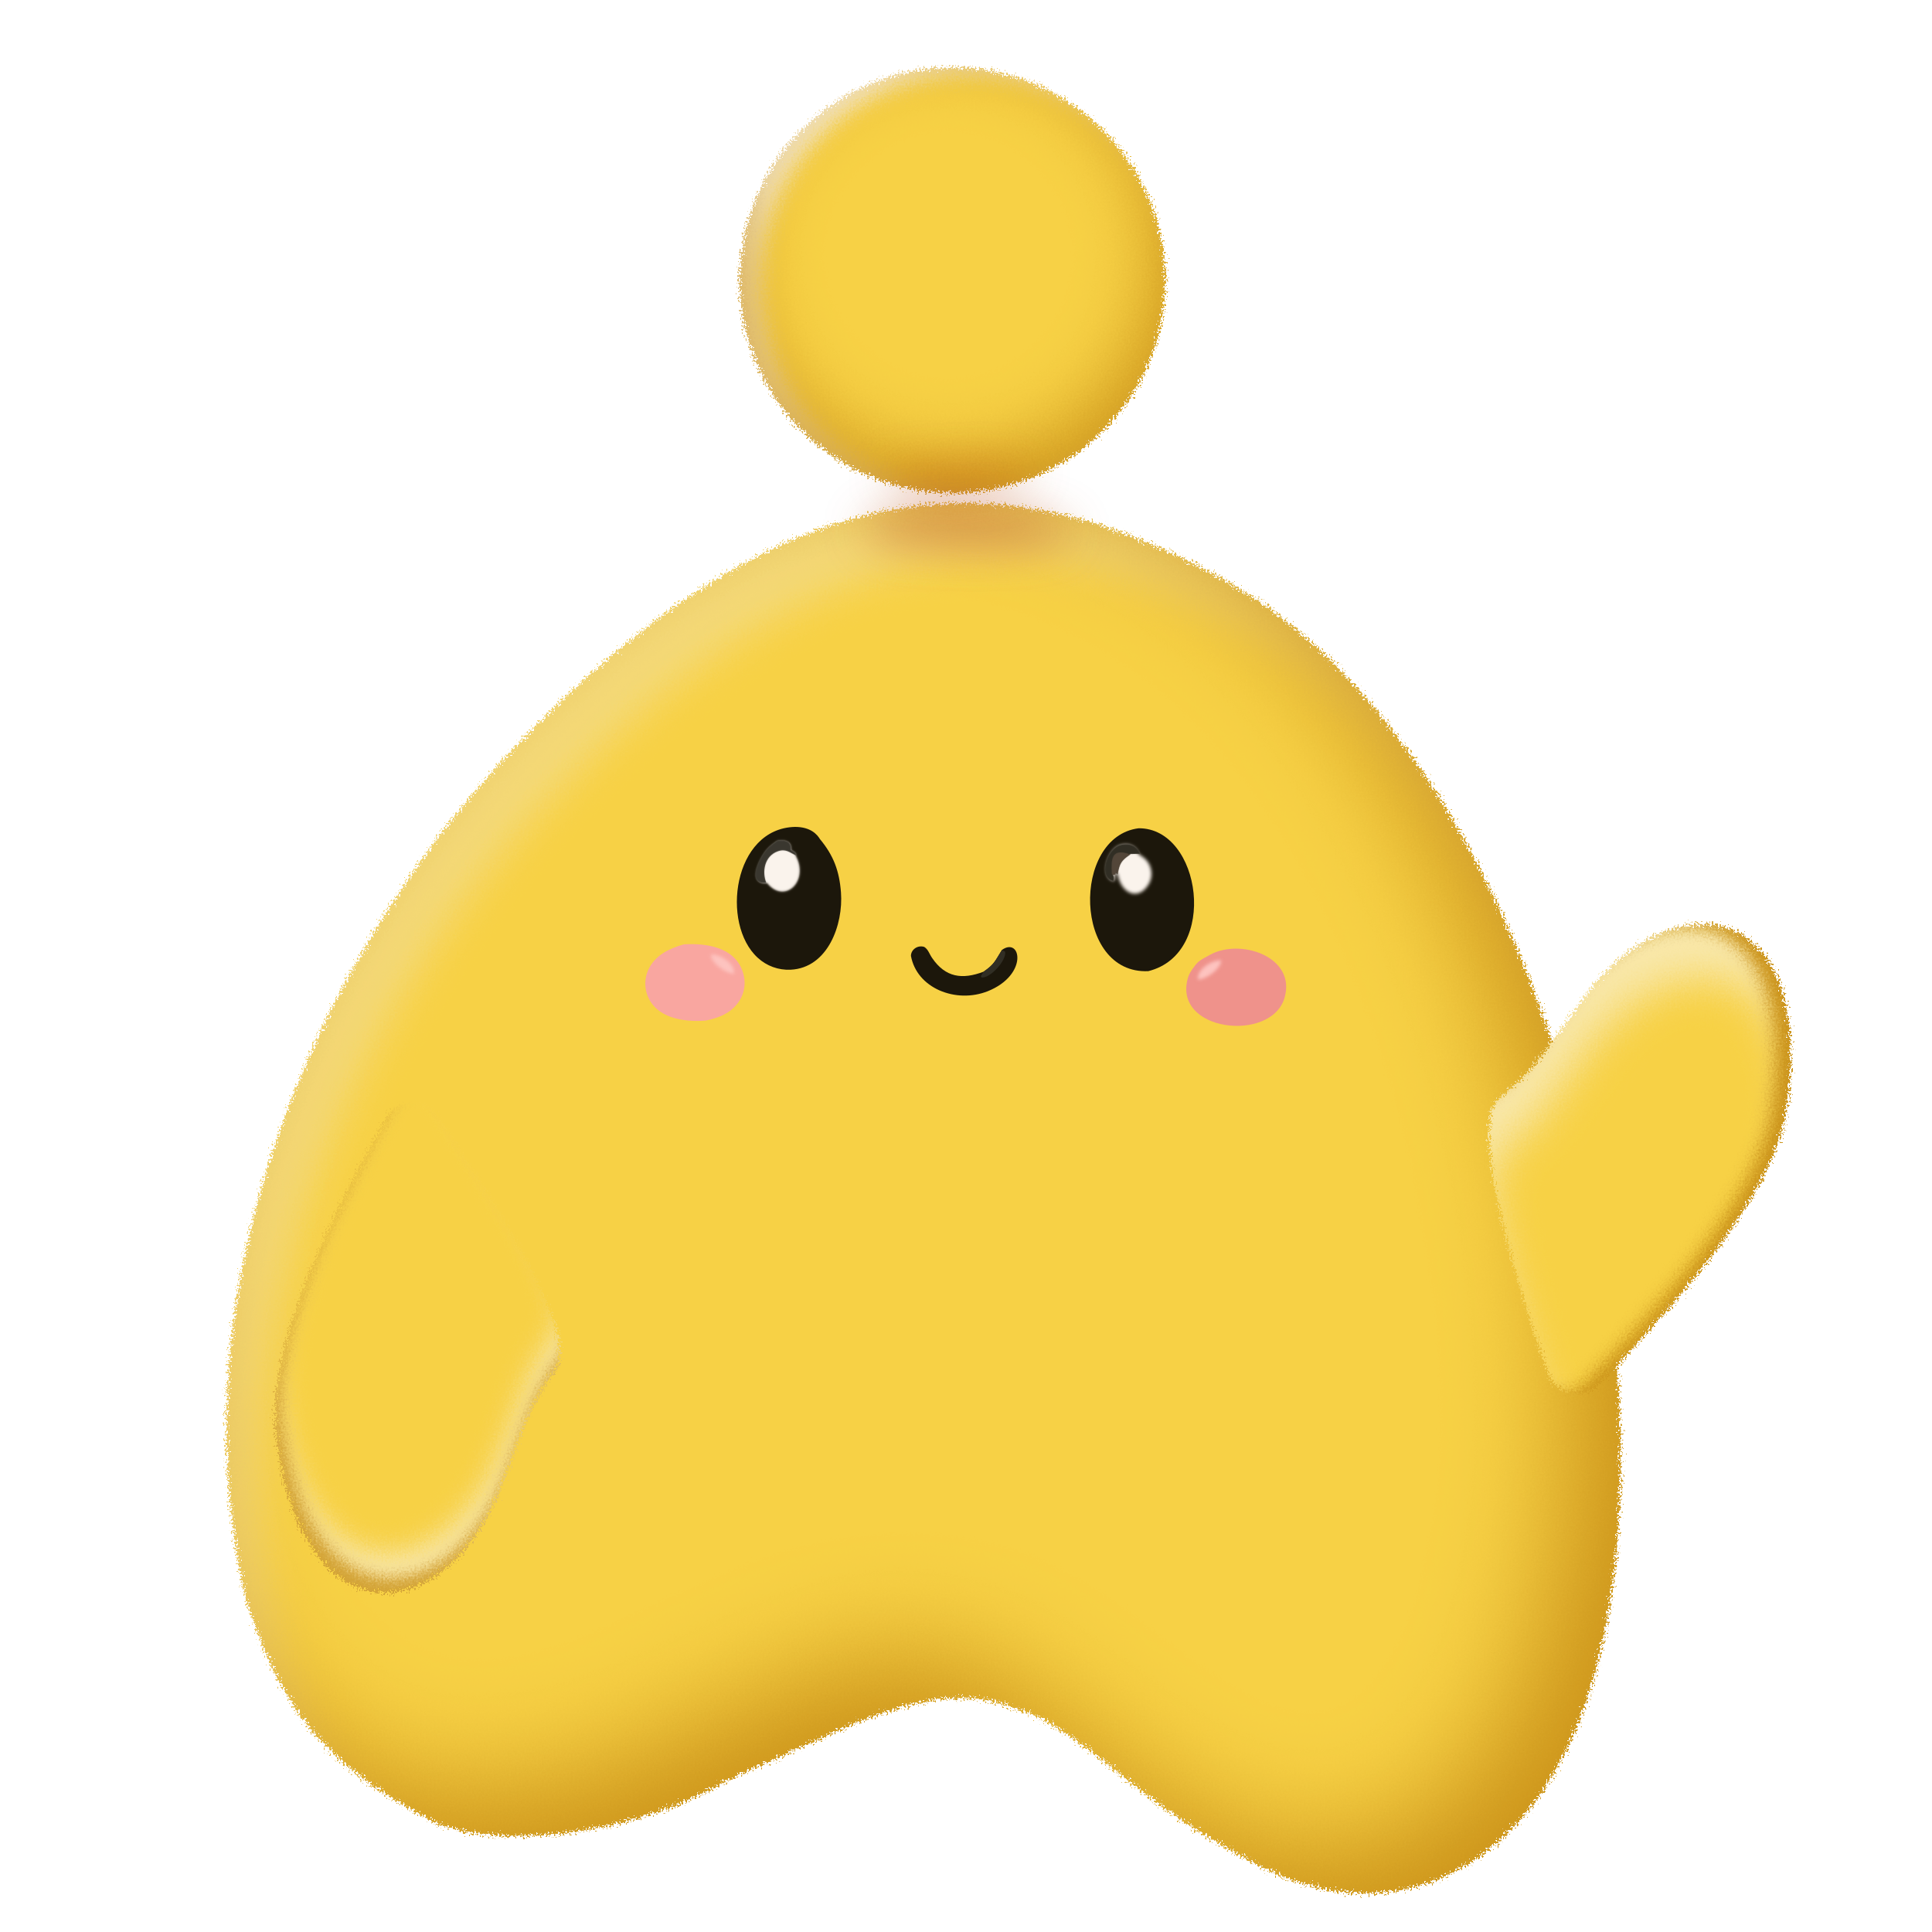
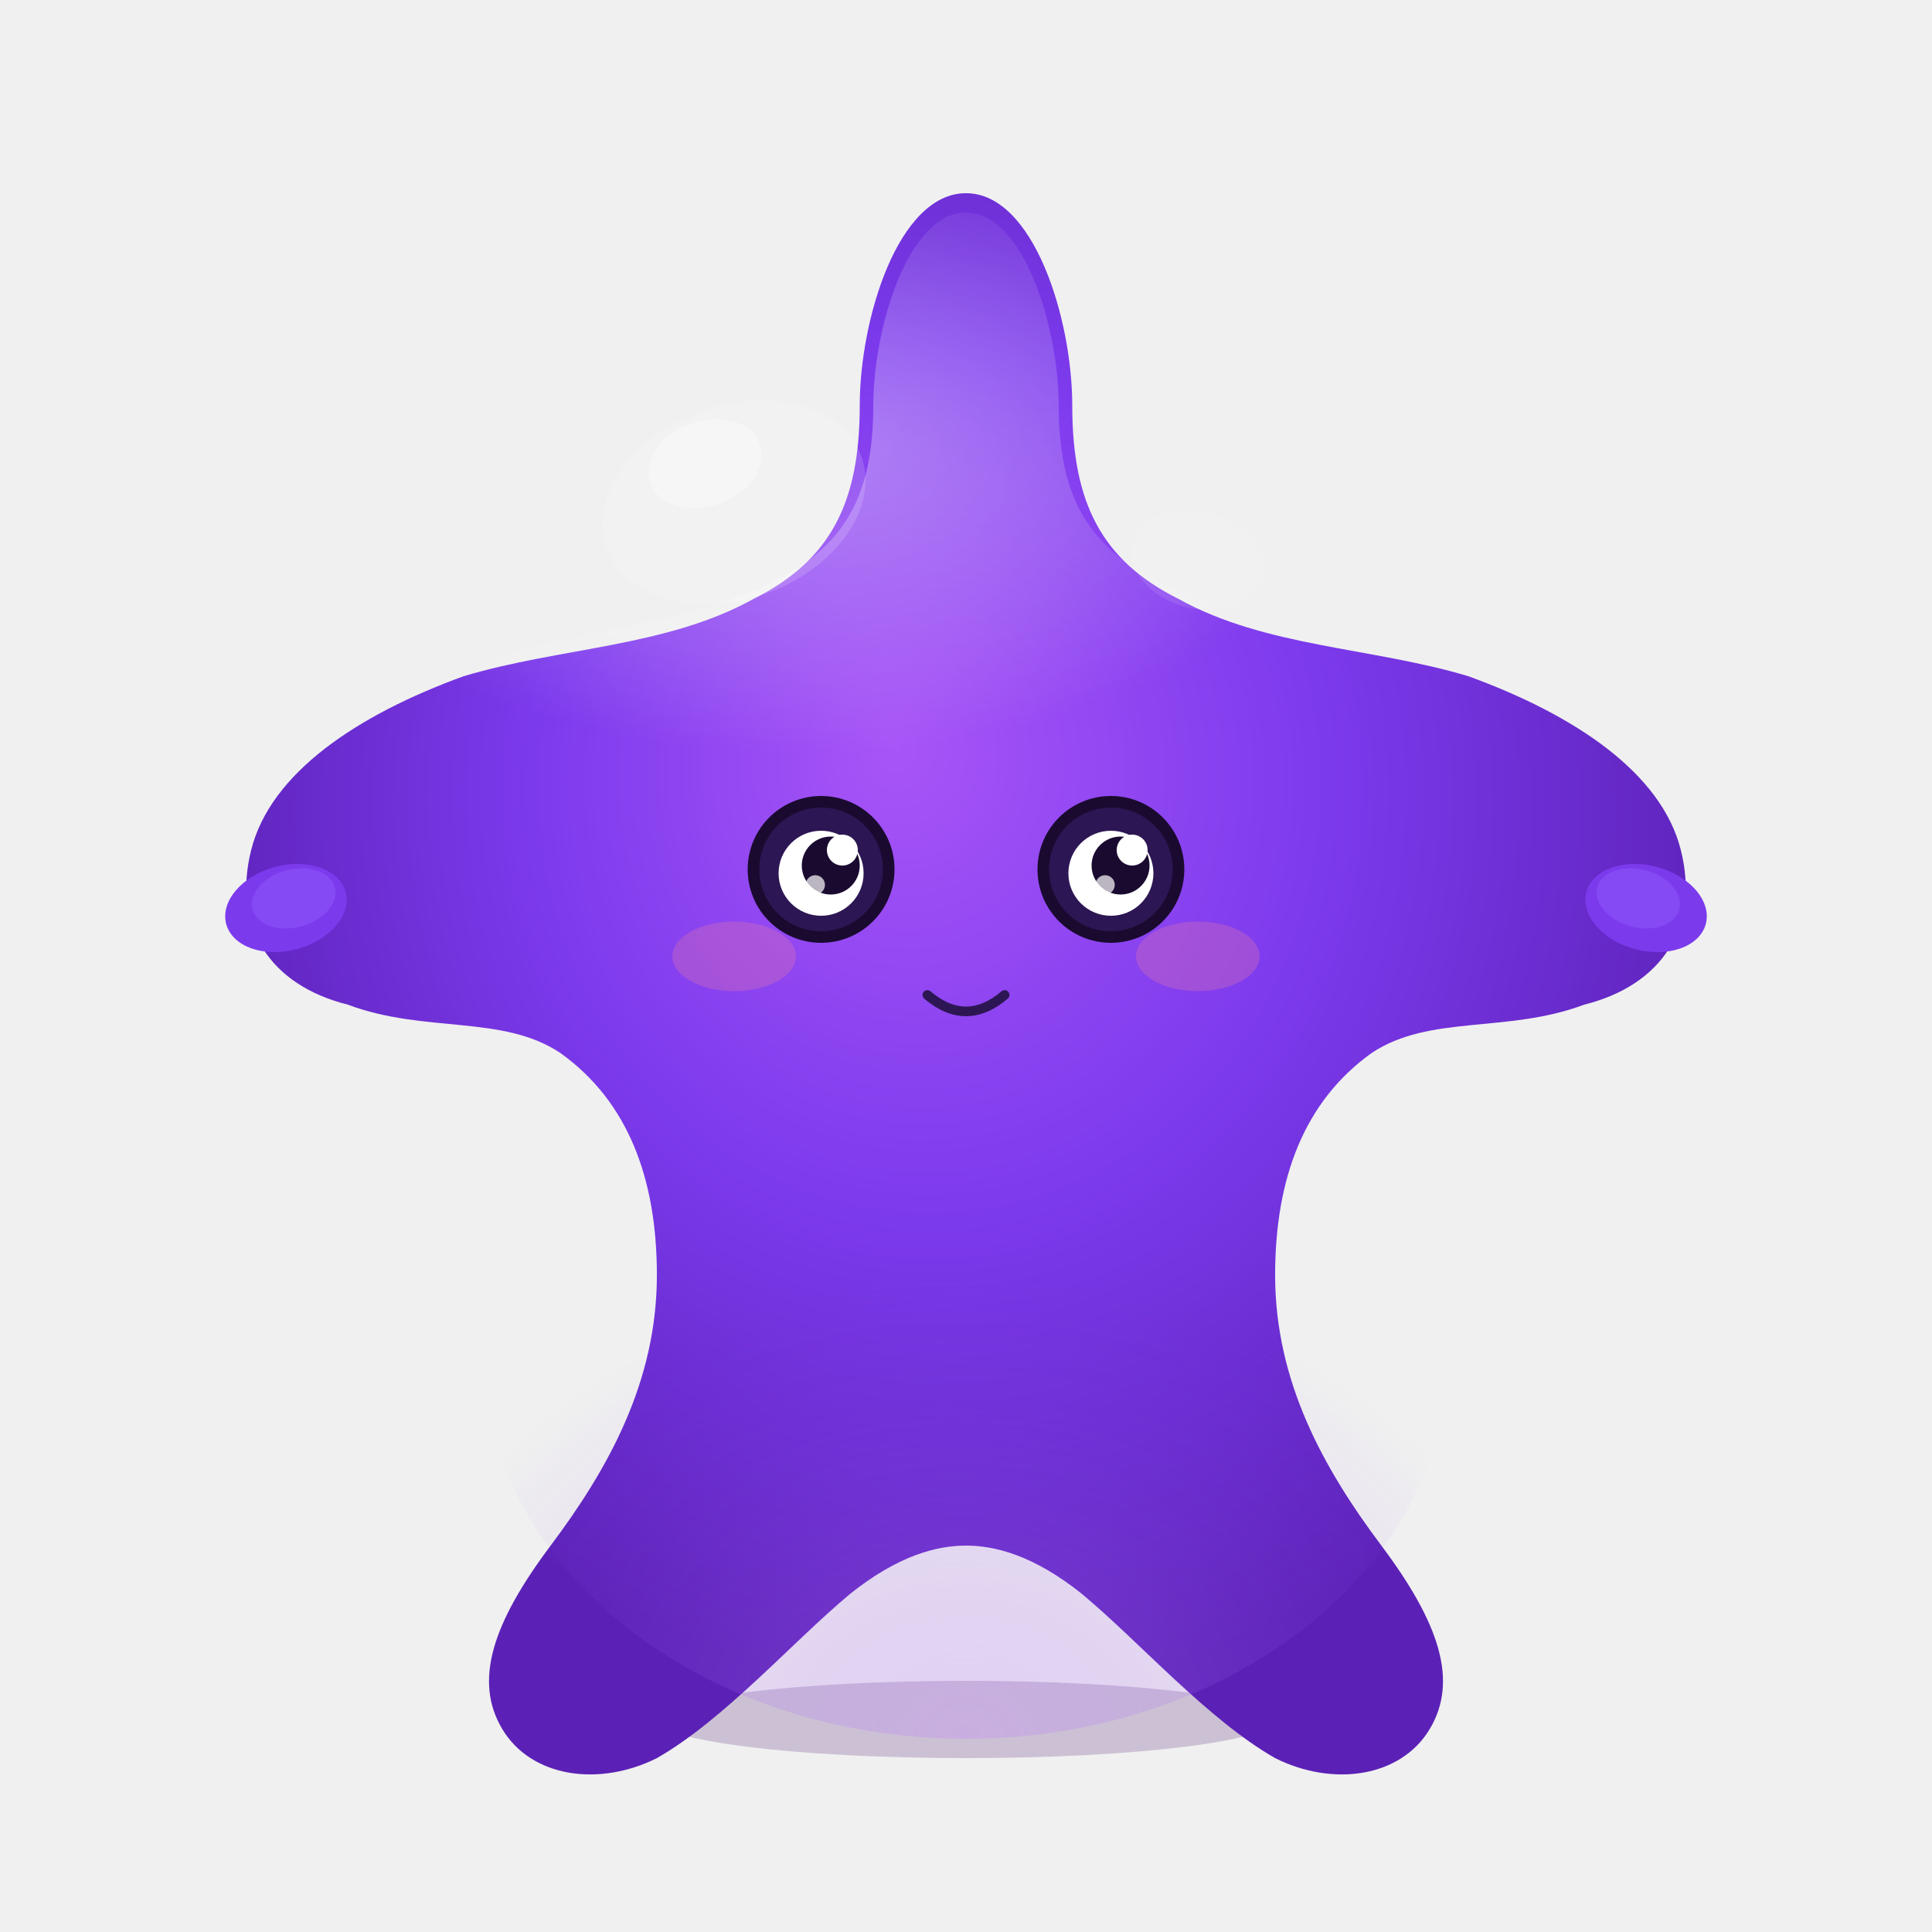
<svg xmlns="http://www.w3.org/2000/svg" width="1000" height="1000" viewBox="0 0 1000 1000" fill="none">
-   <rect width="1000" height="1000" fill="white" />
-   <g filter="url(#filter0_iig_3263_1504)">
-     <path d="M270.548 382.714C175.869 479.647 86.14 654.573 127.915 829.517C145.272 881.371 165.202 911.976 222.935 941.975C253.337 957.772 327.5 950.5 375.544 921.664L445.394 890.456C490.742 873.851 509.572 876.412 538.5 889.192C577.029 910.413 587.5 931.5 649.207 964.222C729.487 1006.79 793.127 956.041 817.514 889.192C874.808 742.915 814.514 422.978 650.331 310.479C516.054 226.594 403.003 247.226 270.548 382.714Z" fill="#F7D145" />
+   <defs>
+     <radialGradient id="bodyGrad" cx="50%" cy="40%" r="55%" fx="45%" fy="35%">
+       <stop offset="0%" stop-color="#A855F7" />
+       <stop offset="50%" stop-color="#7C3AED" />
+       <stop offset="100%" stop-color="#5B21B6" />
+     </radialGradient>
+     <radialGradient id="sheen" cx="38%" cy="30%" r="40%">
+       <stop offset="0%" stop-color="white" stop-opacity="0.35" />
+       <stop offset="100%" stop-color="white" stop-opacity="0" />
+     </radialGradient>
+     <radialGradient id="bottomGlow" cx="50%" cy="100%" r="60%">
+       <stop offset="0%" stop-color="#C084FC" stop-opacity="0.3" />
+       <stop offset="100%" stop-color="#7C3AED" stop-opacity="0" />
+     </radialGradient>
+   </defs>
+   <ellipse cx="500" cy="890" rx="160" ry="20" fill="#3B0764" opacity="0.2" />
+   <path d="   M 500 100   C 535 100, 555 165, 555 210   C 555 260, 570 290, 610 310   C 655 335, 710 335, 760 350   C 815 370, 860 400, 870 440   C 880 480, 860 510, 820 520   C 780 535, 740 525, 710 545   C 675 570, 660 610, 660 660   C 660 715, 685 760, 715 800   C 745 840, 755 870, 740 895   C 725 920, 690 925, 660 910   C 625 890, 590 850, 560 825   C 535 805, 515 800, 500 800   C 485 800, 465 805, 440 825   C 410 850, 375 890, 340 910   C 310 925, 275 920, 260 895   C 245 870, 255 840, 285 800   C 315 760, 340 715, 340 660   C 340 610, 325 570, 290 545   C 260 525, 220 535, 180 520   C 140 510, 120 480, 130 440   C 140 400, 185 370, 240 350   C 290 335, 345 335, 390 310   C 430 290, 445 260, 445 210   C 445 165, 465 100, 500 100   Z " fill="url(#bodyGrad)" />
+   <path d="   M 500 110   C 530 110, 548 170, 548 210   C 548 255, 562 282, 598 300   C 640 322, 695 325, 742 340   C 795 358, 840 385, 850 420   C 860 455, 845 480, 810 490   C 775 502, 738 494, 708 510   L 500 420   L 292 510   C 262 494, 225 502, 190 490   C 155 480, 140 455, 150 420   C 160 385, 205 358, 258 340   C 305 325, 360 322, 402 300   C 438 282, 452 255, 452 210   C 452 170, 470 110, 500 110   Z " fill="url(#sheen)" />
+   <ellipse cx="500" cy="700" rx="250" ry="200" fill="url(#bottomGlow)" />
+   <ellipse cx="148" cy="470" rx="32" ry="22" fill="#7C3AED" transform="rotate(-15 148 470)" />
+   <ellipse cx="152" cy="465" rx="22" ry="15" fill="#9461FF" opacity="0.4" transform="rotate(-15 152 465)" />
+   <ellipse cx="852" cy="470" rx="32" ry="22" fill="#7C3AED" transform="rotate(15 852 470)" />
+   <ellipse cx="848" cy="465" rx="22" ry="15" fill="#9461FF" opacity="0.4" transform="rotate(15 848 465)" />
+   <g transform="translate(500, 480)">
+     <circle cx="-75" cy="-30" r="38" fill="#1a0a30" />
+     <circle cx="-75" cy="-30" r="32" fill="#2D1654" />
+     <circle cx="-75" cy="-28" r="22" fill="white" />
+     <circle cx="-70" cy="-32" r="15" fill="#1a0a30" />
+     <circle cx="-64" cy="-40" r="8" fill="white" />
+     <circle cx="-78" cy="-22" r="5" fill="white" opacity="0.7" />
+     <circle cx="75" cy="-30" r="38" fill="#1a0a30" />
+     <circle cx="75" cy="-30" r="32" fill="#2D1654" />
+     <circle cx="75" cy="-28" r="22" fill="white" />
+     <circle cx="80" cy="-32" r="15" fill="#1a0a30" />
+     <circle cx="86" cy="-40" r="8" fill="white" />
+     <circle cx="72" cy="-22" r="5" fill="white" opacity="0.7" />
+     <path d="M -20 35 Q 0 52, 20 35" stroke="#2D1654" stroke-width="5" stroke-linecap="round" fill="none" />
+     <ellipse cx="-120" cy="15" rx="32" ry="18" fill="#E879A8" opacity="0.3" />
+     <ellipse cx="120" cy="15" rx="32" ry="18" fill="#E879A8" opacity="0.3" />
  </g>
-   <g filter="url(#filter1_iig_3263_1504)">
-     <circle cx="493" cy="145" r="110" fill="#F7D145" />
-   </g>
-   <g opacity="0.4" filter="url(#filter2_f_3263_1504)">
-     <path d="M450.376 270.172C464.042 264.005 502.076 255.372 544.876 270.172C598.376 288.672 415.876 288.172 450.376 270.172Z" fill="#B23C05" />
-   </g>
-   <g opacity="0.4" filter="url(#filter3_f_3263_1504)">
-     <path d="M533.5 245.499C524.956 248.602 489.943 257.335 463.186 249.888C429.739 240.578 555.068 236.442 533.5 245.499Z" fill="#B23C05" />
-   </g>
-   <g filter="url(#filter4_iig_3263_1504)">
-     <path d="M821.855 513.95C798.846 545.418 795.5 553 776.706 568C760.334 581.067 781.974 653.709 801.375 710.888C805.052 721.724 819.237 724.693 827.147 716.425C860.877 681.172 917.862 621.391 924.689 572.869C939.558 467.192 868.275 454.188 821.855 513.95Z" fill="#F7D145" />
-   </g>
-   <g filter="url(#filter5_iig_3263_1504)">
-     <path d="M257.7 773.068C271.728 736.698 272.987 728.506 287.23 709.133C299.638 692.255 259.842 627.746 226.232 577.586C219.862 568.08 205.393 568.903 199.906 578.945C176.511 621.76 137.044 694.31 143.077 742.936C156.218 848.842 228.429 842.851 257.7 773.068Z" fill="#F7D145" />
-   </g>
-   <path d="M411.48 428C419.679 428 423 432 424.408 434.321C431.456 442.807 434.448 450.812 435.286 461.939C436.531 478.451 428.581 501.025 409.176 501.922C402.907 502.212 396.783 499.978 392.177 495.714C372.967 478.168 379.456 428.811 411.48 428Z" fill="#1C170B" />
-   <g filter="url(#filter6_f_3263_1504)">
-     <path d="M402.589 435.31C405.113 435.115 406.119 435.015 408.226 436.218C409.449 437.699 409.295 438.305 409.367 440.116C410.18 440.625 410.898 441.111 411.694 441.647L411.904 442.956C419.014 456.194 406.034 468.295 397.004 457.028C387.109 457.791 393.027 445.603 396.045 441.344C398.038 438.531 399.869 437.302 402.589 435.31Z" fill="#FAF3EC" />
-   </g>
-   <g filter="url(#filter7_f_3263_1504)">
-     <path d="M402.405 435.12C405.005 434.923 406.041 434.822 408.211 436.033C409.471 437.522 409.312 438.132 409.386 439.954C410.224 440.465 410.964 440.954 411.784 441.493L412 442.811C408.557 441.118 406.625 439.187 402.54 440.654C395.773 443.086 394.268 451.112 396.652 456.966C386.459 457.733 392.555 445.473 395.664 441.189C397.717 438.36 399.602 437.123 402.405 435.12Z" fill="#3A372F" />
-   </g>
-   <path d="M589.37 428.706C621.867 428.523 630.994 493.598 594.352 502.663C555.686 504.419 554.456 433.119 589.37 428.706Z" fill="#1C170B" />
-   <g filter="url(#filter8_f_3263_1504)">
-     <path d="M576.491 452.759C577.097 454.049 577.14 454.759 576.609 455.979C569.334 454.164 573.452 439.586 580.007 437.664C584.2 436.436 587.824 438.013 589.306 442.115C592.619 444.137 594.847 446.01 595.749 450.049C596.355 452.791 595.845 455.661 594.331 458.027C589.038 466.354 580.303 462.46 578.515 452.619C577.656 451.775 577.93 451.624 577.758 450.079L577.591 450.499L577.887 450.8L577.387 452.615L576.491 452.759Z" fill="#FAF3EC" />
-   </g>
-   <g filter="url(#filter9_f_3263_1504)">
-     <path d="M576.06 452.732C576.72 454.041 576.766 454.762 576.188 456C568.275 454.158 572.754 439.363 579.885 437.413C584.446 436.166 588.388 437.766 590 441.93L585.246 442.04C580.159 445.421 579.418 446.592 578.261 452.59C577.327 451.734 577.625 451.58 577.438 450.013L577.257 450.438L577.578 450.743L577.035 452.586L576.06 452.732Z" fill="#312E24" />
-   </g>
-   <g filter="url(#filter10_f_3263_1504)">
-     <path d="M576.49 452.759L575.948 452.886L575.475 452.235C575.11 444.84 575.121 438.674 584.935 442.224C580.259 445.556 579.577 446.709 578.514 452.619C577.655 451.776 577.929 451.624 577.757 450.08L577.591 450.499L577.886 450.8L577.387 452.615L576.49 452.759Z" fill="#534639" />
-   </g>
-   <path d="M354.002 488.785C366.292 488.07 381.734 490.477 385.001 505.019C386.026 509.579 385.143 514.363 382.556 518.257C378.409 524.432 372.217 526.795 365.337 528.245C353.923 529.158 338.873 527.064 334.774 514.24C333.375 509.718 333.887 504.821 336.192 500.686C339.888 493.968 346.962 490.735 354.002 488.785Z" fill="#F9A6A0" />
-   <g filter="url(#filter11_f_3263_1504)">
-     <path d="M368 494C373.244 494.048 380.363 498.673 380 504C375.832 504.091 367.526 498.087 368 494Z" fill="#FDC3BF" />
-   </g>
-   <path d="M626.146 494.285C641.877 485.407 671.147 495.187 664.86 516.522C657.951 539.968 605.954 533.98 615.075 505.471C615.73 503.36 618.571 499.408 620.251 497.867C621.588 496.68 624.466 495.224 626.146 494.285Z" fill="#EF928B" />
-   <g filter="url(#filter12_f_3263_1504)">
-     <path d="M632.013 497C626.77 497.048 619.65 501.673 620.013 507C624.181 507.091 632.487 501.087 632.013 497Z" fill="#FDC3BF" />
-   </g>
-   <path d="M471.504 494.784C471.5 491.499 475 489 478.416 490.134C480.5 491.5 480.95 493.63 482.461 495.842C489.371 505.97 498.06 507.141 509.126 502.936C514.767 498.973 514.929 497.593 518.612 491.664C528.419 484.735 532.464 504.579 511.184 513.085C503.114 516.238 494.124 516.055 486.187 512.586C478.627 509.187 473.047 503.065 471.504 494.784Z" fill="#1C170B" />
-   <path d="M509.127 502.936C514.767 498.973 514.929 497.593 518.612 491.664L520.234 492.572C521.198 496.986 512.309 506.706 507.958 505.884L507.711 505.234L509.127 502.936Z" fill="#312E24" />
-   <defs>
-     <filter id="filter0_iig_3263_1504" x="90.386" y="238.634" width="765.268" height="762.131" filterUnits="userSpaceOnUse" color-interpolation-filters="sRGB">
-       <feFlood flood-opacity="0" result="BackgroundImageFix" />
-       <feBlend mode="normal" in="SourceGraphic" in2="BackgroundImageFix" result="shape" />
-       <feColorMatrix in="SourceAlpha" type="matrix" values="0 0 0 0 0 0 0 0 0 0 0 0 0 0 0 0 0 0 127 0" result="hardAlpha" />
-       <feOffset dx="17" dy="28" />
-       <feGaussianBlur stdDeviation="10.45" />
-       <feComposite in2="hardAlpha" operator="arithmetic" k2="-1" k3="1" />
-       <feColorMatrix type="matrix" values="0 0 0 0 0.962 0 0 0 0 0.86 0 0 0 0 0.485 0 0 0 1 0" />
-       <feBlend mode="normal" in2="shape" result="effect1_innerShadow_3263_1504" />
-       <feColorMatrix in="SourceAlpha" type="matrix" values="0 0 0 0 0 0 0 0 0 0 0 0 0 0 0 0 0 0 127 0" result="hardAlpha" />
-       <feOffset dx="-27" dy="-22" />
-       <feGaussianBlur stdDeviation="29.75" />
-       <feComposite in2="hardAlpha" operator="arithmetic" k2="-1" k3="1" />
-       <feColorMatrix type="matrix" values="0 0 0 0 0.797 0 0 0 0 0.576 0 0 0 0 0.098 0 0 0 1 0" />
-       <feBlend mode="normal" in2="effect1_innerShadow_3263_1504" result="effect2_innerShadow_3263_1504" />
-       <feTurbulence type="fractalNoise" baseFrequency="0.999 0.999" numOctaves="3" seed="8703" />
-       <feDisplacementMap in="effect2_innerShadow_3263_1504" scale="8" xChannelSelector="R" yChannelSelector="G" result="displacedImage" width="100%" height="100%" />
-       <feMerge result="effect3_texture_3263_1504">
-         <feMergeNode in="displacedImage" />
-       </feMerge>
-     </filter>
-     <filter id="filter1_iig_3263_1504" x="379" y="22" width="233" height="237" filterUnits="userSpaceOnUse" color-interpolation-filters="sRGB">
-       <feFlood flood-opacity="0" result="BackgroundImageFix" />
-       <feBlend mode="normal" in="SourceGraphic" in2="BackgroundImageFix" result="shape" />
-       <feColorMatrix in="SourceAlpha" type="matrix" values="0 0 0 0 0 0 0 0 0 0 0 0 0 0 0 0 0 0 127 0" result="hardAlpha" />
-       <feOffset dx="9" dy="2" />
-       <feGaussianBlur stdDeviation="5.65" />
-       <feComposite in2="hardAlpha" operator="arithmetic" k2="-1" k3="1" />
-       <feColorMatrix type="matrix" values="0 0 0 0 1 0 0 0 0 1 0 0 0 0 1 0 0 0 1 0" />
-       <feBlend mode="normal" in2="shape" result="effect1_innerShadow_3263_1504" />
-       <feColorMatrix in="SourceAlpha" type="matrix" values="0 0 0 0 0 0 0 0 0 0 0 0 0 0 0 0 0 0 127 0" result="hardAlpha" />
-       <feOffset dx="-2" dy="-13" />
-       <feGaussianBlur stdDeviation="19.7" />
-       <feComposite in2="hardAlpha" operator="arithmetic" k2="-1" k3="1" />
-       <feColorMatrix type="matrix" values="0 0 0 0 0.797 0 0 0 0 0.576 0 0 0 0 0.098 0 0 0 1 0" />
-       <feBlend mode="normal" in2="effect1_innerShadow_3263_1504" result="effect2_innerShadow_3263_1504" />
-       <feTurbulence type="fractalNoise" baseFrequency="0.999 0.999" numOctaves="3" seed="8703" />
-       <feDisplacementMap in="effect2_innerShadow_3263_1504" scale="8" xChannelSelector="R" yChannelSelector="G" result="displacedImage" width="100%" height="100%" />
-       <feMerge result="effect3_texture_3263_1504">
-         <feMergeNode in="displacedImage" />
-       </feMerge>
-     </filter>
-     <filter id="filter2_f_3263_1504" x="423.5" y="239.5" width="153.771" height="66.86" filterUnits="userSpaceOnUse" color-interpolation-filters="sRGB">
-       <feFlood flood-opacity="0" result="BackgroundImageFix" />
-       <feBlend mode="normal" in="SourceGraphic" in2="BackgroundImageFix" result="shape" />
-       <feGaussianBlur stdDeviation="11.25" result="effect1_foregroundBlur_3263_1504" />
-     </filter>
-     <filter id="filter3_f_3263_1504" x="434.976" y="217.946" width="123.537" height="57.371" filterUnits="userSpaceOnUse" color-interpolation-filters="sRGB">
-       <feFlood flood-opacity="0" result="BackgroundImageFix" />
-       <feBlend mode="normal" in="SourceGraphic" in2="BackgroundImageFix" result="shape" />
-       <feGaussianBlur stdDeviation="11.25" result="effect1_foregroundBlur_3263_1504" />
-     </filter>
-     <filter id="filter4_iig_3263_1504" x="762.925" y="474.413" width="167.767" height="268.758" filterUnits="userSpaceOnUse" color-interpolation-filters="sRGB">
-       <feFlood flood-opacity="0" result="BackgroundImageFix" />
-       <feBlend mode="normal" in="SourceGraphic" in2="BackgroundImageFix" result="shape" />
-       <feColorMatrix in="SourceAlpha" type="matrix" values="0 0 0 0 0 0 0 0 0 0 0 0 0 0 0 0 0 0 127 0" result="hardAlpha" />
-       <feOffset dx="1" dy="28" />
-       <feGaussianBlur stdDeviation="11" />
-       <feComposite in2="hardAlpha" operator="arithmetic" k2="-1" k3="1" />
-       <feColorMatrix type="matrix" values="0 0 0 0 0.974 0 0 0 0 0.909 0 0 0 0 0.672 0 0 0 1 0" />
-       <feBlend mode="normal" in2="shape" result="effect1_innerShadow_3263_1504" />
-       <feColorMatrix in="SourceAlpha" type="matrix" values="0 0 0 0 0 0 0 0 0 0 0 0 0 0 0 0 0 0 127 0" result="hardAlpha" />
-       <feOffset dx="-8" dy="1" />
-       <feGaussianBlur stdDeviation="4.25" />
-       <feComposite in2="hardAlpha" operator="arithmetic" k2="-1" k3="1" />
-       <feColorMatrix type="matrix" values="0 0 0 0 0.796 0 0 0 0 0.576 0 0 0 0 0.098 0 0 0 1 0" />
-       <feBlend mode="normal" in2="effect1_innerShadow_3263_1504" result="effect2_innerShadow_3263_1504" />
-       <feTurbulence type="fractalNoise" baseFrequency="0.999 0.999" numOctaves="3" seed="8703" />
-       <feDisplacementMap in="effect2_innerShadow_3263_1504" scale="8" xChannelSelector="R" yChannelSelector="G" result="displacedImage" width="100%" height="100%" />
-       <feMerge result="effect3_texture_3263_1504">
-         <feMergeNode in="displacedImage" />
-       </feMerge>
-     </filter>
-     <filter id="filter5_iig_3263_1504" x="138.458" y="555.812" width="155.093" height="272.386" filterUnits="userSpaceOnUse" color-interpolation-filters="sRGB">
-       <feFlood flood-opacity="0" result="BackgroundImageFix" />
-       <feBlend mode="normal" in="SourceGraphic" in2="BackgroundImageFix" result="shape" />
-       <feColorMatrix in="SourceAlpha" type="matrix" values="0 0 0 0 0 0 0 0 0 0 0 0 0 0 0 0 0 0 127 0" result="hardAlpha" />
-       <feOffset dx="1" dy="-20" />
-       <feGaussianBlur stdDeviation="7.55" />
-       <feComposite in2="hardAlpha" operator="arithmetic" k2="-1" k3="1" />
-       <feColorMatrix type="matrix" values="0 0 0 0 0.974 0 0 0 0 0.909 0 0 0 0 0.672 0 0 0 1 0" />
-       <feBlend mode="normal" in2="shape" result="effect1_innerShadow_3263_1504" />
-       <feColorMatrix in="SourceAlpha" type="matrix" values="0 0 0 0 0 0 0 0 0 0 0 0 0 0 0 0 0 0 127 0" result="hardAlpha" />
-       <feOffset dx="3" dy="-8" />
-       <feGaussianBlur stdDeviation="3.55" />
-       <feComposite in2="hardAlpha" operator="arithmetic" k2="-1" k3="1" />
-       <feColorMatrix type="matrix" values="0 0 0 0 0.796 0 0 0 0 0.576 0 0 0 0 0.098 0 0 0 0.8 0" />
-       <feBlend mode="normal" in2="effect1_innerShadow_3263_1504" result="effect2_innerShadow_3263_1504" />
-       <feTurbulence type="fractalNoise" baseFrequency="0.999 0.999" numOctaves="3" seed="8703" />
-       <feDisplacementMap in="effect2_innerShadow_3263_1504" scale="8" xChannelSelector="R" yChannelSelector="G" result="displacedImage" width="100%" height="100%" />
-       <feMerge result="effect3_texture_3263_1504">
-         <feMergeNode in="displacedImage" />
-       </feMerge>
-     </filter>
-     <filter id="filter6_f_3263_1504" x="390.218" y="433.891" width="25.034" height="28.893" filterUnits="userSpaceOnUse" color-interpolation-filters="sRGB">
-       <feFlood flood-opacity="0" result="BackgroundImageFix" />
-       <feBlend mode="normal" in="SourceGraphic" in2="BackgroundImageFix" result="shape" />
-       <feGaussianBlur stdDeviation="0.65" result="effect1_foregroundBlur_3263_1504" />
-     </filter>
-     <filter id="filter7_f_3263_1504" x="390.3" y="434.3" width="22.4" height="23.4" filterUnits="userSpaceOnUse" color-interpolation-filters="sRGB">
-       <feFlood flood-opacity="0" result="BackgroundImageFix" />
-       <feBlend mode="normal" in="SourceGraphic" in2="BackgroundImageFix" result="shape" />
-       <feGaussianBlur stdDeviation="0.35" result="effect1_foregroundBlur_3263_1504" />
-     </filter>
-     <filter id="filter8_f_3263_1504" x="570.859" y="435.358" width="27.039" height="29.113" filterUnits="userSpaceOnUse" color-interpolation-filters="sRGB">
-       <feFlood flood-opacity="0" result="BackgroundImageFix" />
-       <feBlend mode="normal" in="SourceGraphic" in2="BackgroundImageFix" result="shape" />
-       <feGaussianBlur stdDeviation="0.95" result="effect1_foregroundBlur_3263_1504" />
-     </filter>
-     <filter id="filter9_f_3263_1504" x="571.3" y="436.3" width="19.4" height="20.4" filterUnits="userSpaceOnUse" color-interpolation-filters="sRGB">
-       <feFlood flood-opacity="0" result="BackgroundImageFix" />
-       <feBlend mode="normal" in="SourceGraphic" in2="BackgroundImageFix" result="shape" />
-       <feGaussianBlur stdDeviation="0.35" result="effect1_foregroundBlur_3263_1504" />
-     </filter>
-     <filter id="filter10_f_3263_1504" x="574.668" y="440.492" width="10.967" height="13.094" filterUnits="userSpaceOnUse" color-interpolation-filters="sRGB">
-       <feFlood flood-opacity="0" result="BackgroundImageFix" />
-       <feBlend mode="normal" in="SourceGraphic" in2="BackgroundImageFix" result="shape" />
-       <feGaussianBlur stdDeviation="0.35" result="effect1_foregroundBlur_3263_1504" />
-     </filter>
-     <filter id="filter11_f_3263_1504" x="366.181" y="492.2" width="15.632" height="13.601" filterUnits="userSpaceOnUse" color-interpolation-filters="sRGB">
-       <feFlood flood-opacity="0" result="BackgroundImageFix" />
-       <feBlend mode="normal" in="SourceGraphic" in2="BackgroundImageFix" result="shape" />
-       <feGaussianBlur stdDeviation="0.9" result="effect1_foregroundBlur_3263_1504" />
-     </filter>
-     <filter id="filter12_f_3263_1504" x="618.2" y="495.2" width="15.632" height="13.601" filterUnits="userSpaceOnUse" color-interpolation-filters="sRGB">
-       <feFlood flood-opacity="0" result="BackgroundImageFix" />
-       <feBlend mode="normal" in="SourceGraphic" in2="BackgroundImageFix" result="shape" />
-       <feGaussianBlur stdDeviation="0.9" result="effect1_foregroundBlur_3263_1504" />
-     </filter>
-   </defs>
+   <ellipse cx="380" cy="260" rx="70" ry="50" fill="white" opacity="0.15" transform="rotate(-20 380 260)" />
+   <ellipse cx="365" cy="240" rx="30" ry="22" fill="white" opacity="0.3" transform="rotate(-20 365 240)" />
+   <ellipse cx="620" cy="290" rx="35" ry="25" fill="white" opacity="0.1" transform="rotate(15 620 290)" />
</svg>
